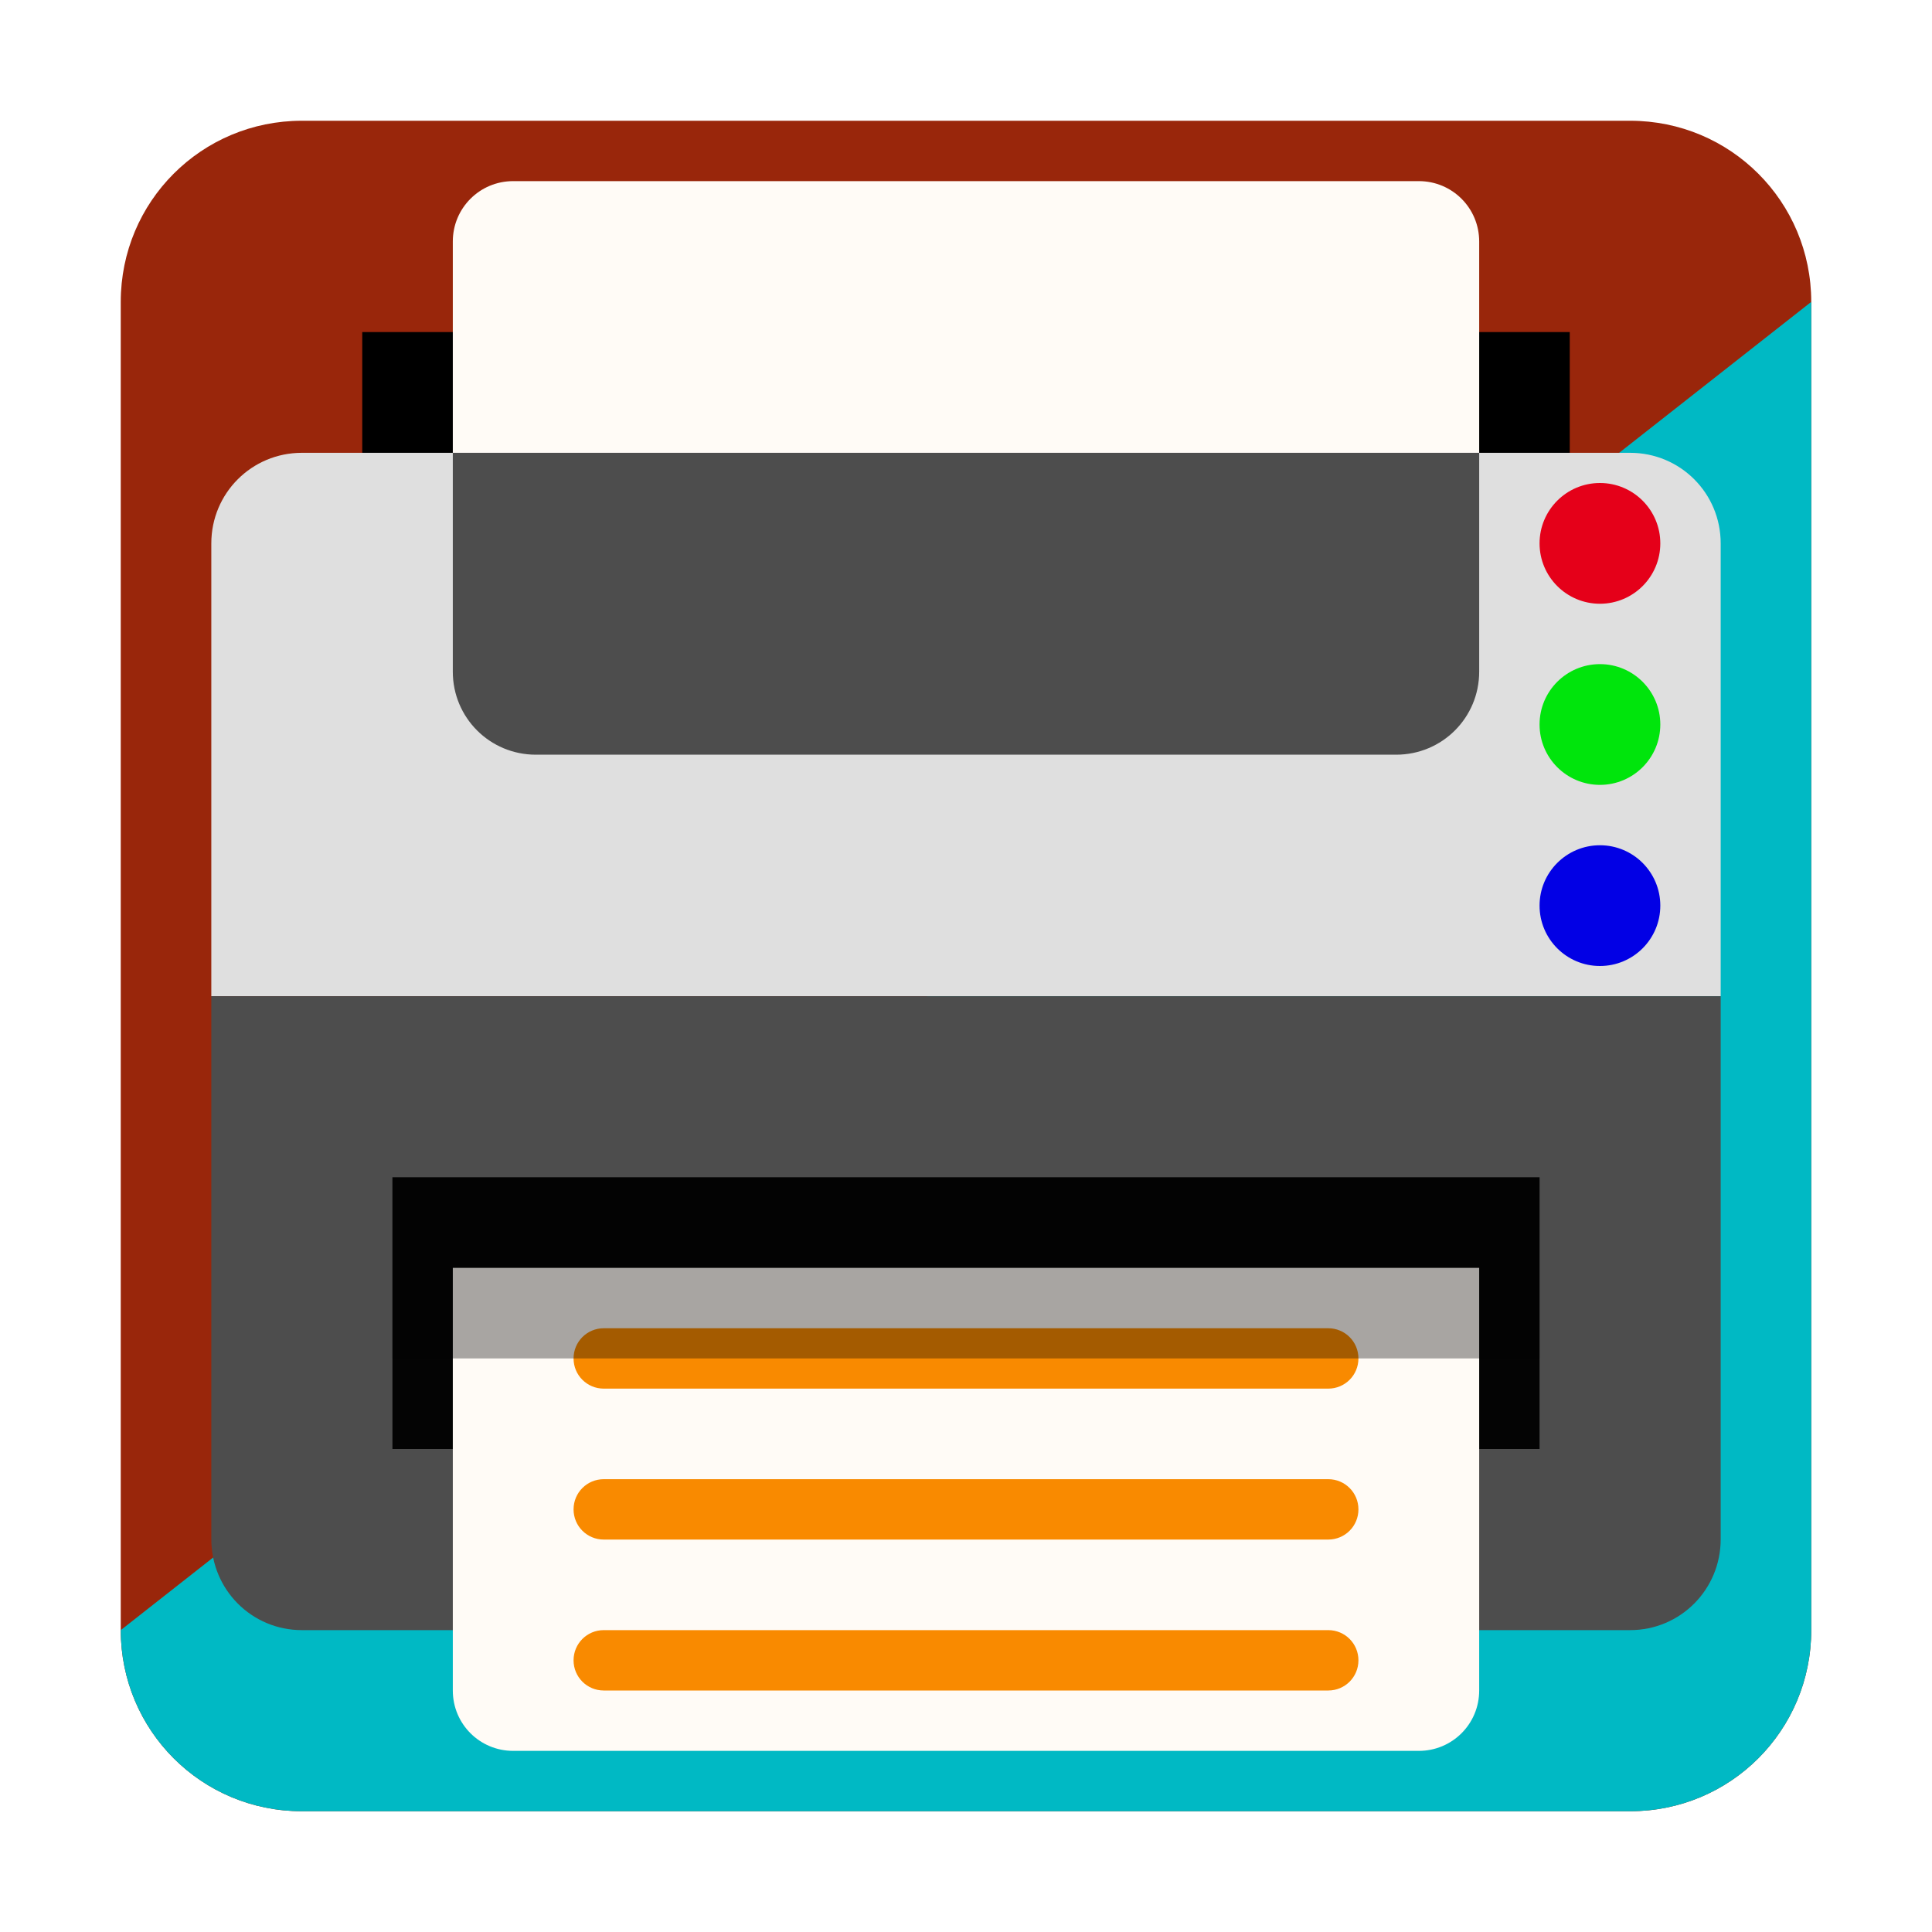
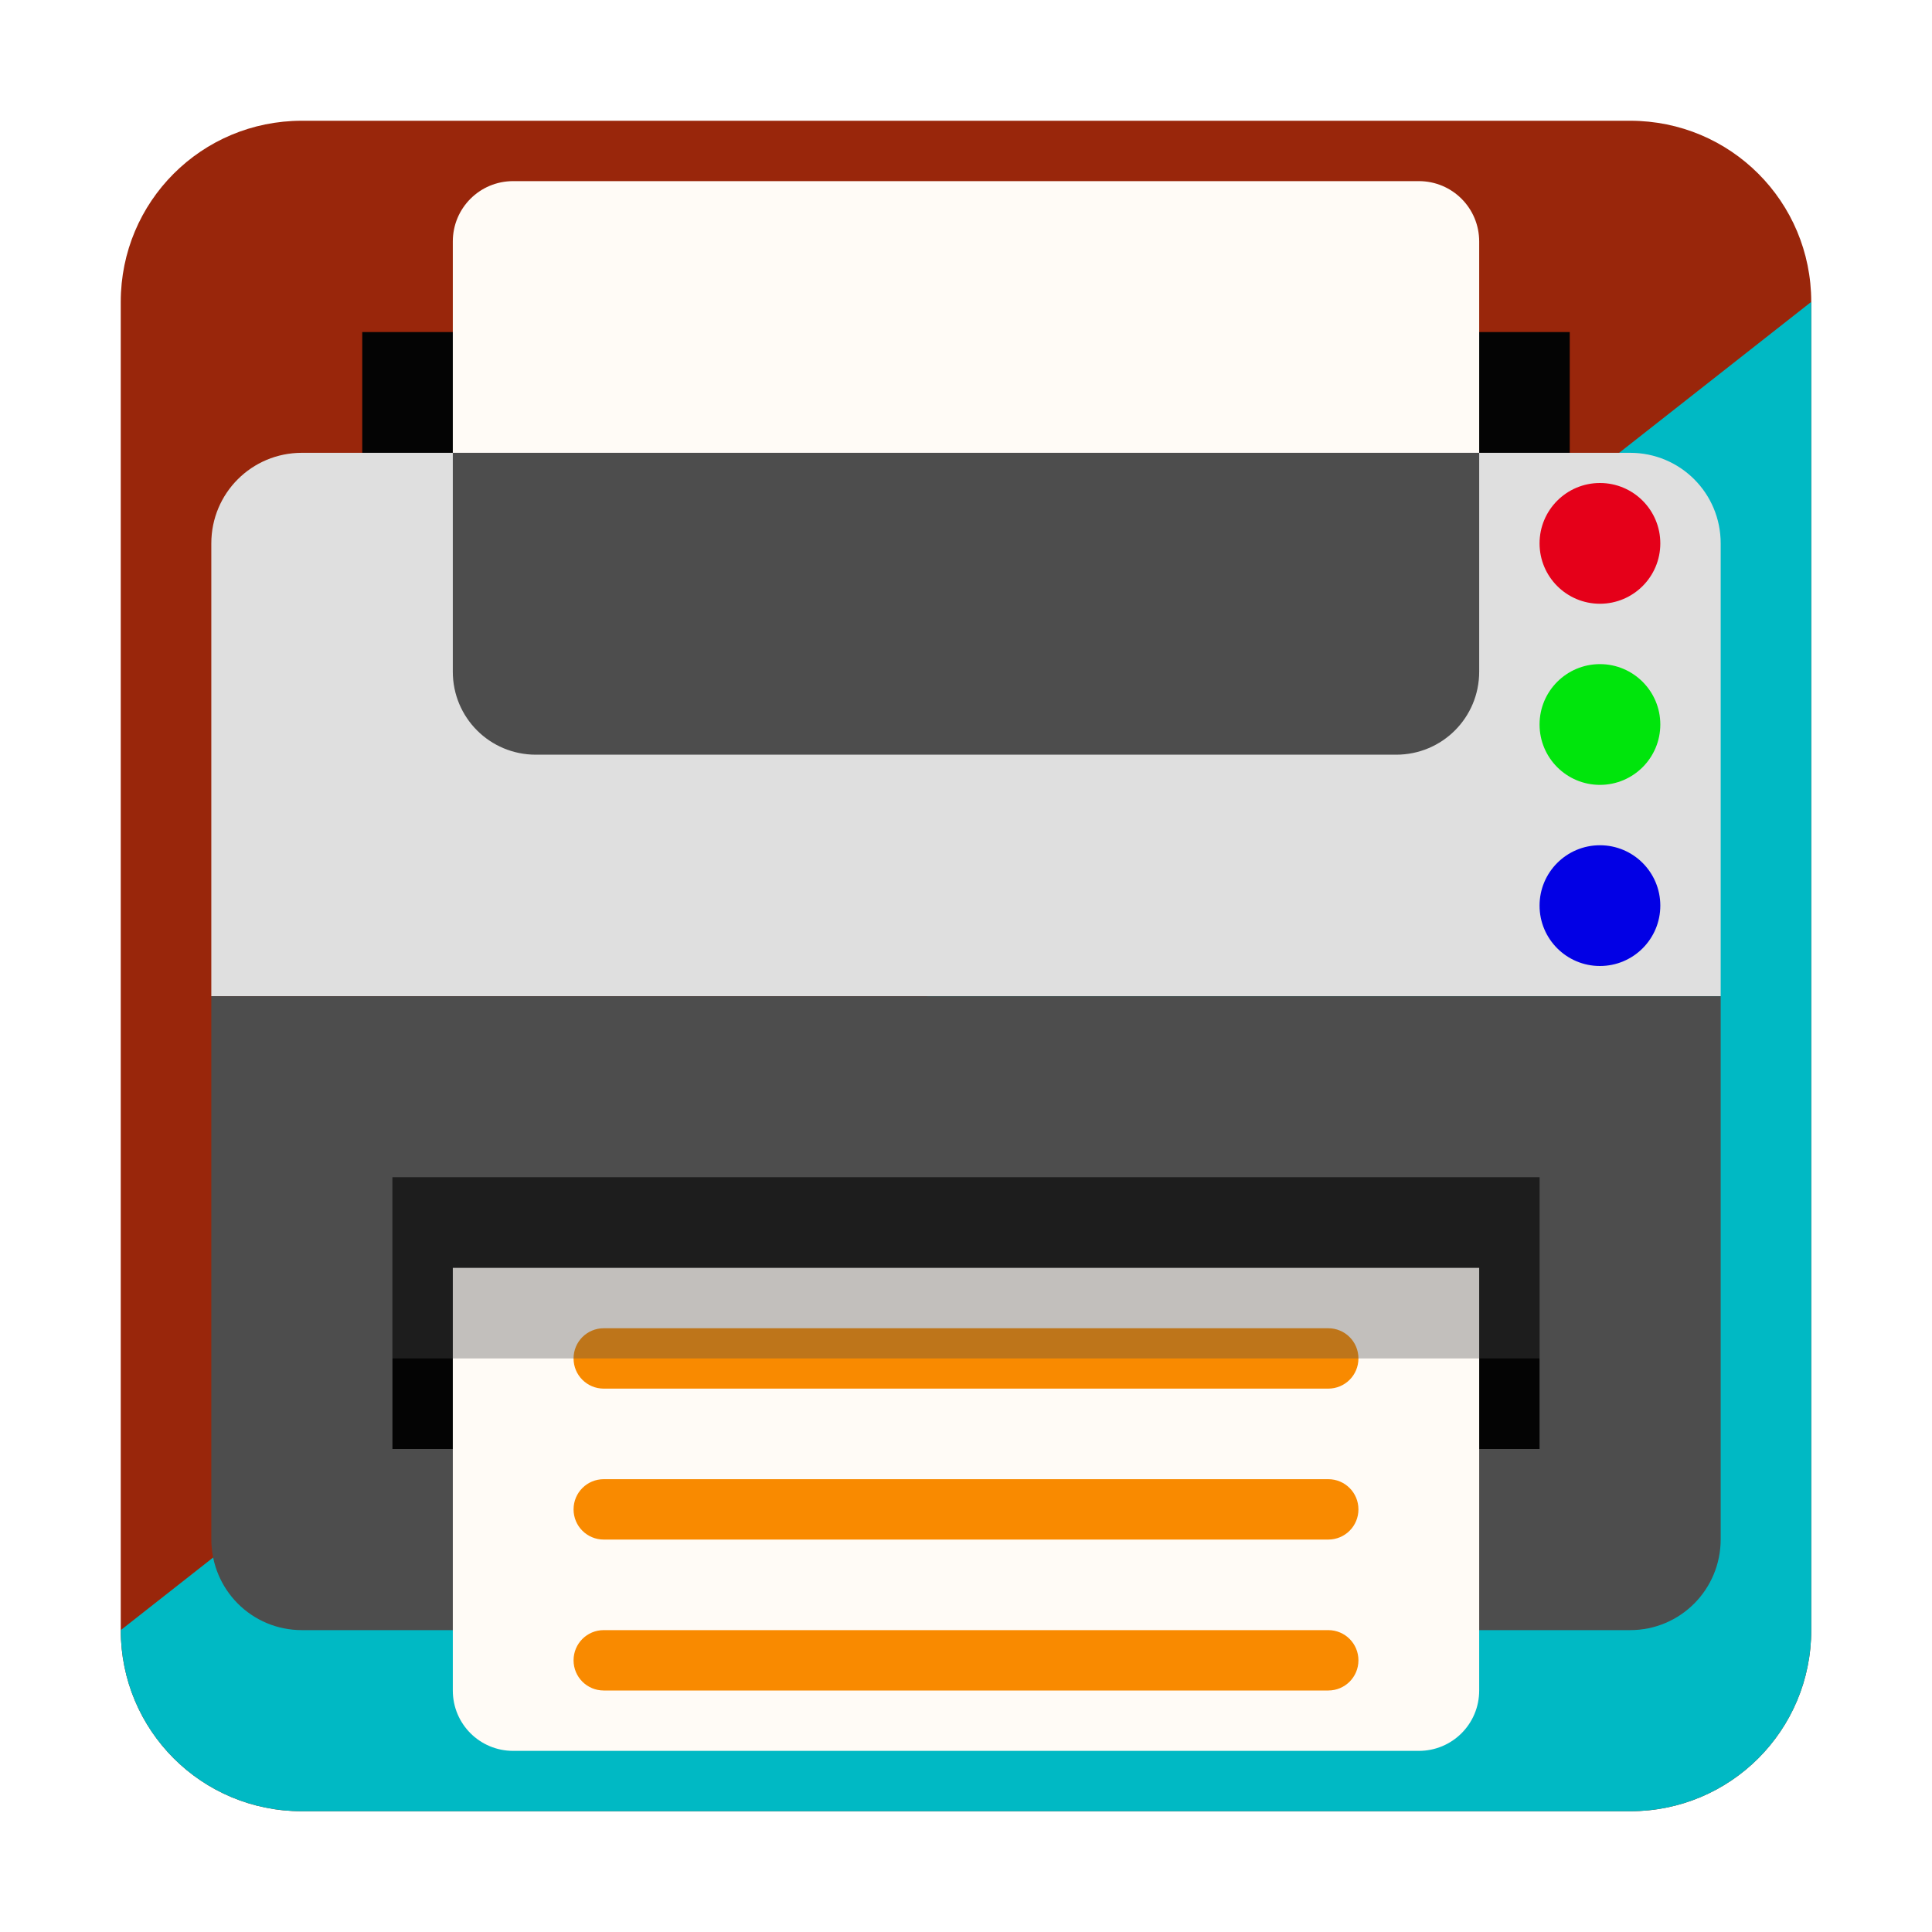
- <svg xmlns="http://www.w3.org/2000/svg" version="1.1" viewBox="0 0 64 64">
-   <path d="m10 4h44c3.324 0 6 2.676 6 6v44c0 3.324-2.676 6-6 6h-44c-3.324 0-6-2.676-6-6v-44c0-3.324 2.676-6 6-6z" fill="#99260b" />
-   <path d="m60 10-56 44c0 3.324 2.676 6 6 6h44c3.324 0 6-2.676 6-6z" fill="#00b9c4" stroke-linecap="round" stroke-linejoin="round" stroke-miterlimit="3.2" stroke-width="2" style="paint-order:markers fill stroke" />
-   <path d="m12 11h40v7.714h-40z" stroke-opacity=".589" stroke-width="1.061" />
-   <path d="m17 6h30c1.108 0 2 0.892 2 2v13h-34v-13c0-1.108 0.892-2 2-2z" fill="#fffbf6" stroke-opacity=".589" stroke-width=".7" />
-   <path d="m10 15h44c1.662 0 3 1.338 3 3v15h-50v-15c0-1.662 1.338-3 3-3z" fill="#dfdfdf" stroke-opacity=".589" stroke-width=".7" />
-   <path d="m7 33v17.989c0 1.668 1.338 3.011 3 3.011h44c1.662 0 3-1.343 3-3.011v-17.989z" fill="#4d4d4d" stroke-opacity=".589" stroke-width=".701" />
-   <path d="m55 18a2 2 0 0 1-2 2 2 2 0 0 1-2-2 2 2 0 0 1 2-2 2 2 0 0 1 2 2z" fill="#e50019" stroke-opacity=".589" stroke-width=".467" />
-   <path d="m13 39h38v9h-38z" fill="#040404" stroke-linecap="round" stroke-linejoin="round" stroke-miterlimit="3.2" stroke-width="2.45" style="paint-order:markers fill stroke" />
-   <path d="m17 58h30c1.108 0 2-0.892 2-2v-14h-34v14c0 1.108 0.892 2 2 2z" fill="#fffbf6" stroke-opacity=".589" stroke-width=".7" />
-   <path d="m20 49h24c0.554 0 1 0.446 1 1s-0.446 1-1 1h-24c-0.554 0-1-0.446-1-1s0.446-1 1-1z" fill="#f98a00" stroke-opacity=".589" stroke-width=".7" />
-   <path d="m49 15v7.25c0 1.524-1.226 2.75-2.75 2.75h-28.5c-1.524 0-2.75-1.226-2.75-2.75v-7.25z" fill="#4d4d4d" stroke-opacity=".589" stroke-width=".7" />
-   <path d="m20 54h24c0.554 0 1 0.446 1 1s-0.446 1-1 1h-24c-0.554 0-1-0.446-1-1s0.446-1 1-1z" fill="#f98a00" stroke-opacity=".589" stroke-width=".7" />
-   <path d="m20 44h24c0.554 0 1 0.446 1 1s-0.446 1-1 1h-24c-0.554 0-1-0.446-1-1s0.446-1 1-1z" fill="#f98a00" stroke-opacity=".589" stroke-width=".7" />
-   <path d="m13 39h38v6h-38z" opacity=".34" stroke-opacity=".589" stroke-width="1.032" />
-   <path d="m55 24a2 2 0 0 1-2 2 2 2 0 0 1-2-2 2 2 0 0 1 2-2 2 2 0 0 1 2 2z" fill="#00e50c" stroke-opacity=".589" stroke-width=".467" />
-   <path d="m55 30a2 2 0 0 1-2 2 2 2 0 0 1-2-2 2 2 0 0 1 2-2 2 2 0 0 1 2 2z" fill="#0200e5" stroke-opacity=".589" stroke-width=".467" />
+ <svg xmlns="http://www.w3.org/2000/svg" version="1.1" viewBox="0 0 64 64" id="svg16">
+   <defs id="defs16" />
+   <path d="m10 4h44c3.324 0 6 2.676 6 6v44c0 3.324-2.676 6-6 6h-44c-3.324 0-6-2.676-6-6v-44c0-3.324 2.676-6 6-6z" fill="#99260b" id="path1" style="stroke:none" />
+   <path d="m60 10-56 44c0 3.324 2.676 6 6 6h44c3.324 0 6-2.676 6-6z" fill="#00b9c4" stroke-linecap="round" stroke-linejoin="round" stroke-miterlimit="3.2" stroke-width="2" style="paint-order:markers fill stroke" id="path2" />
+   <g stroke-opacity=".589" id="g7">
+     <path d="m12 11h40v7.714h-40z" fill="#040404" stroke-width="1.061" id="path3" />
+     <path d="m17 6h30c1.108 0 2 0.892 2 2v13h-34v-13c0-1.108 0.892-2 2-2z" fill="#fffbf6" stroke-width=".7" id="path4" />
+     <path d="m10 15h44c1.662 0 3 1.338 3 3v15h-50v-15c0-1.662 1.338-3 3-3z" fill="#dfdfdf" stroke-width=".7" id="path5" />
+     <path d="m7 33v17.989c0 1.668 1.338 3.011 3 3.011h44c1.662 0 3-1.343 3-3.011v-17.989z" fill="#4d4d4d" stroke-width=".701" id="path6" />
+     <path d="m55 18a2 2 0 0 1-2 2 2 2 0 0 1-2-2 2 2 0 0 1 2-2 2 2 0 0 1 2 2z" fill="#e50019" stroke-width=".467" id="path7" />
+   </g>
+   <path d="m13 39h38v9h-38z" fill="#040404" stroke-linecap="round" stroke-linejoin="round" stroke-miterlimit="3.2" stroke-width="2.45" style="paint-order:markers fill stroke" id="path8" />
+   <g stroke-opacity=".589" id="g16">
+     <g stroke-width=".7" id="g13">
+       <path d="m17 58h30c1.108 0 2-0.892 2-2v-14h-34v14c0 1.108 0.892 2 2 2z" fill="#fffbf6" id="path9" />
+       <path d="m20 49h24c0.554 0 1 0.446 1 1s-0.446 1-1 1h-24c-0.554 0-1-0.446-1-1s0.446-1 1-1z" fill="#f98a00" id="path10" />
+       <path d="m49 15v7.25c0 1.524-1.226 2.75-2.75 2.75h-28.5c-1.524 0-2.75-1.226-2.75-2.75v-7.25z" fill="#4d4d4d" id="path11" />
+       <path d="m20 54h24c0.554 0 1 0.446 1 1s-0.446 1-1 1h-24c-0.554 0-1-0.446-1-1s0.446-1 1-1z" fill="#f98a00" id="path12" />
+       <path d="m20 44h24c0.554 0 1 0.446 1 1s-0.446 1-1 1h-24c-0.554 0-1-0.446-1-1s0.446-1 1-1z" fill="#f98a00" id="path13" />
+     </g>
+     <path d="m13 39h38v6h-38z" fill="#4d4d4d" opacity=".34" stroke-width="1.032" id="path14" />
+     <path d="m55 24a2 2 0 0 1-2 2 2 2 0 0 1-2-2 2 2 0 0 1 2-2 2 2 0 0 1 2 2z" fill="#00e50c" stroke-width=".467" id="path15" />
+     <path d="m55 30a2 2 0 0 1-2 2 2 2 0 0 1-2-2 2 2 0 0 1 2-2 2 2 0 0 1 2 2z" fill="#0200e5" stroke-width=".467" id="path16" />
+   </g>
</svg>
